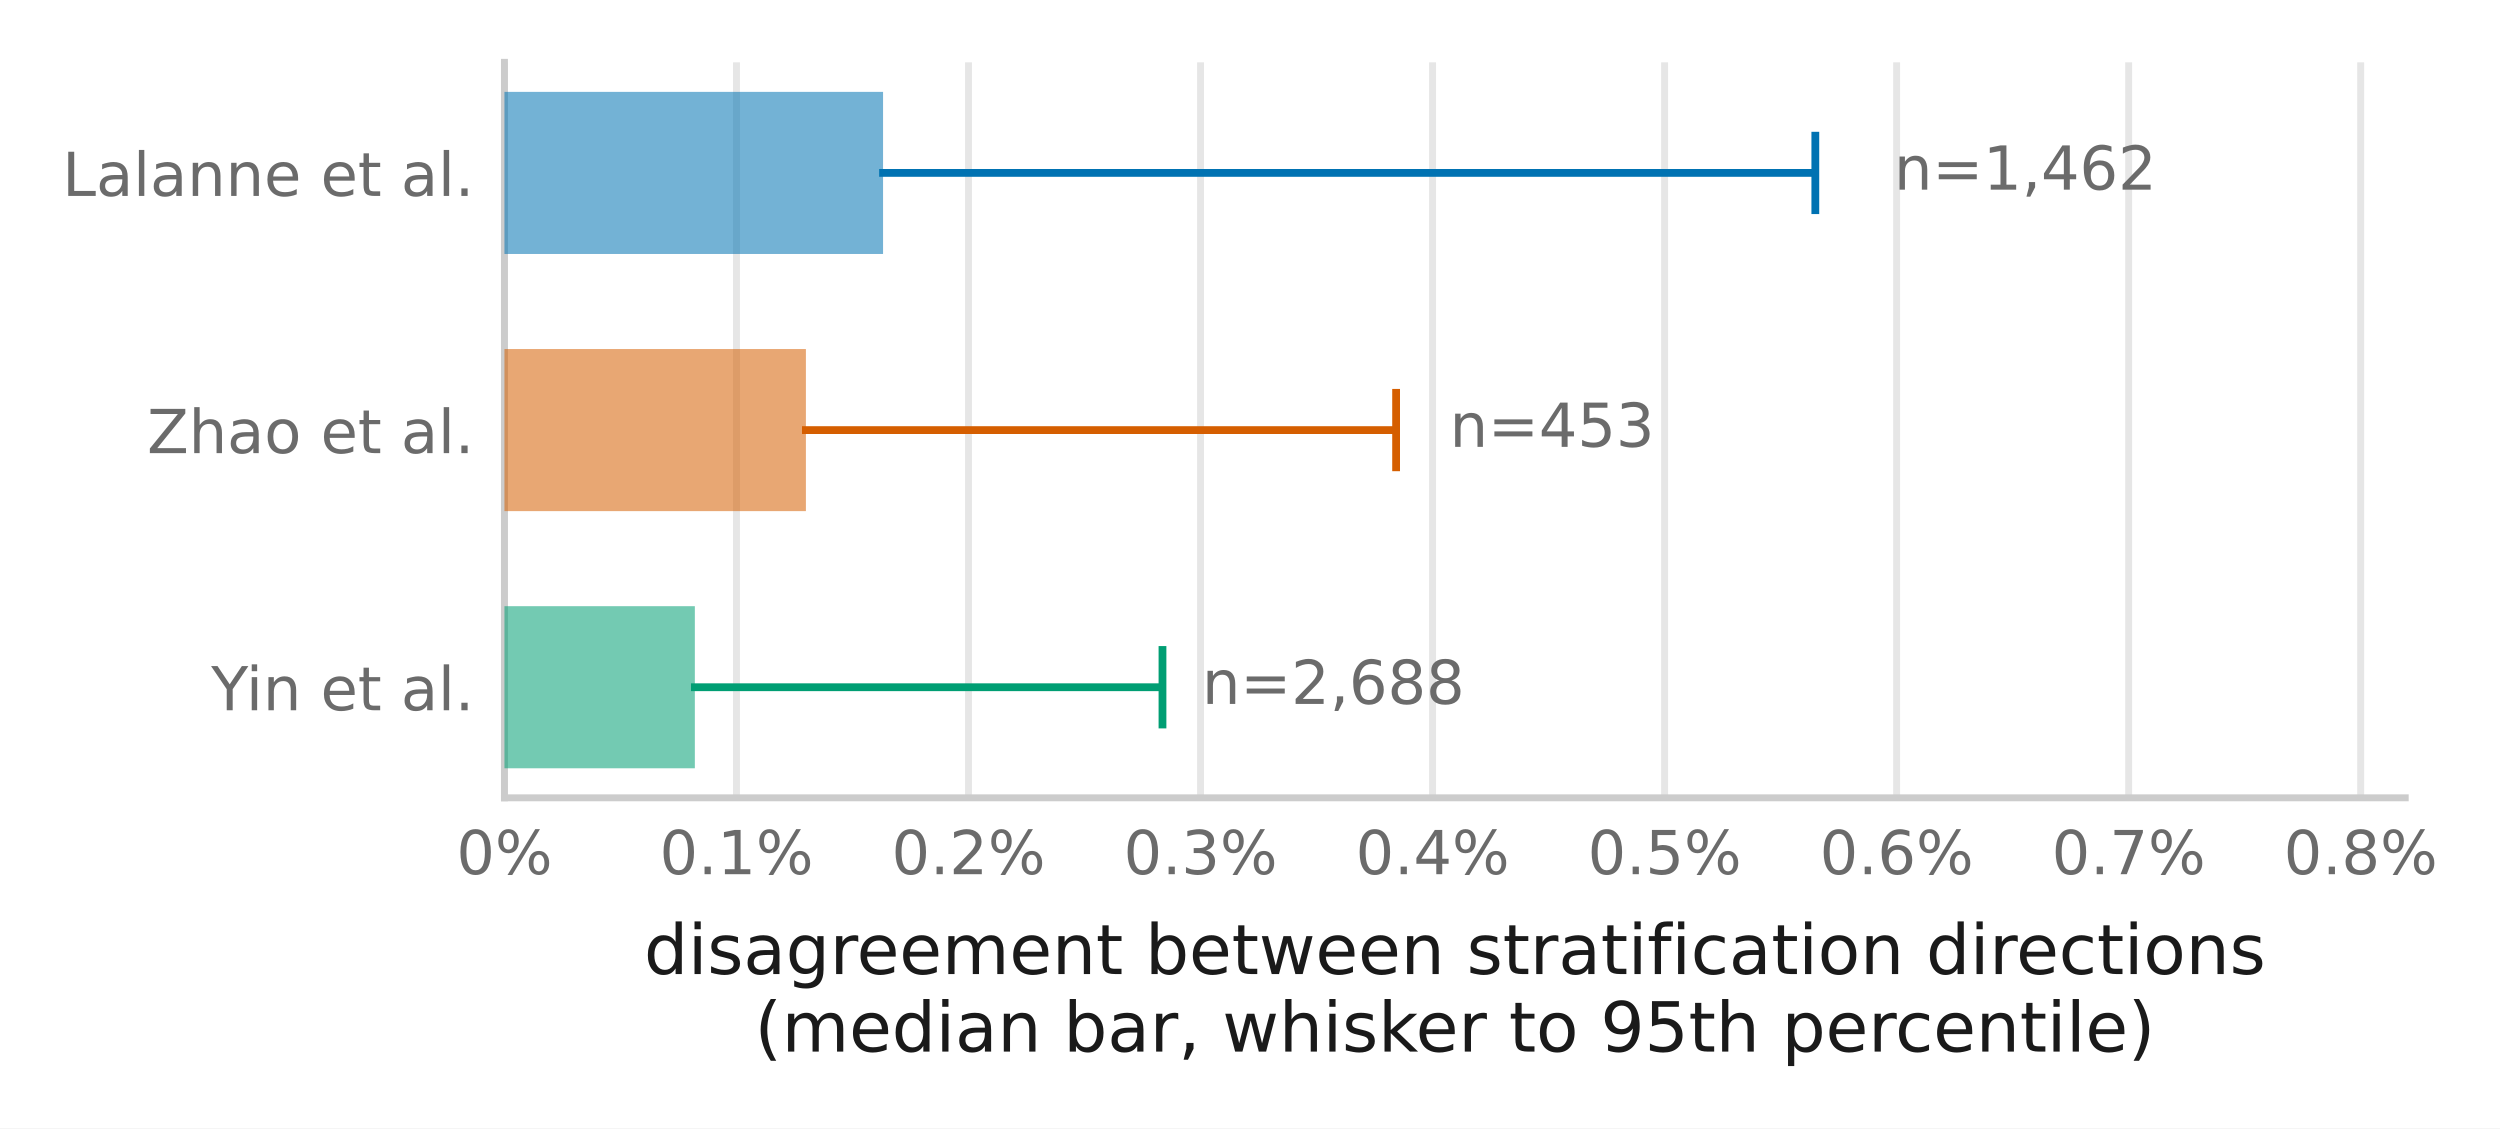
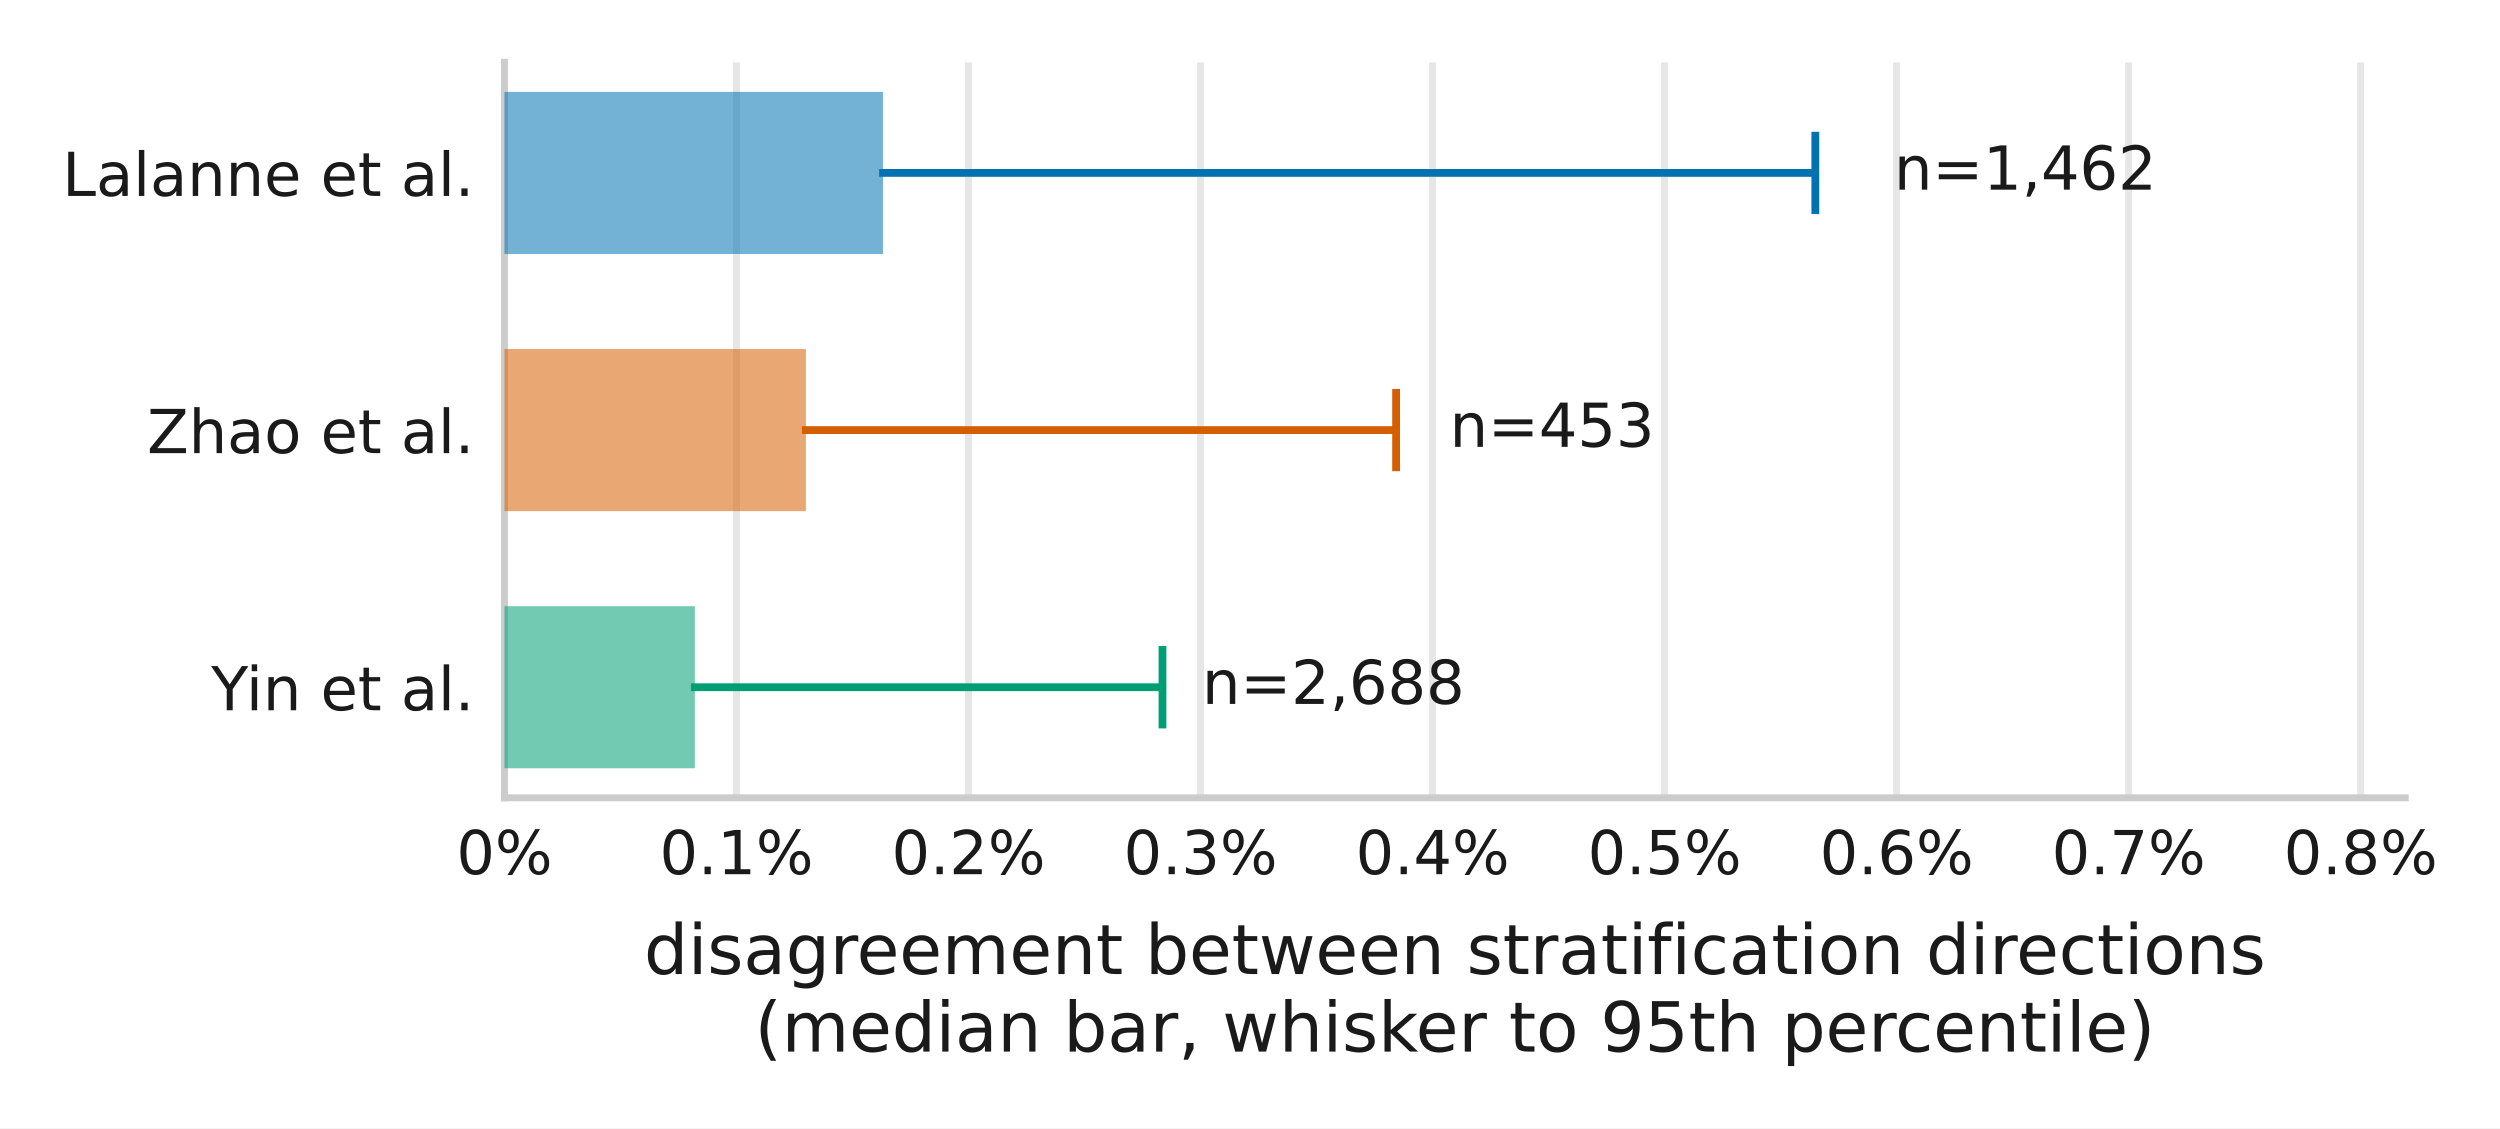
<svg xmlns="http://www.w3.org/2000/svg" width="288.75pt" height="130.323pt" viewBox="0 0 288.75 130.323" version="1.1">
  <defs>
    <style type="text/css">*{stroke-linejoin: round; stroke-linecap: butt}</style>
  </defs>
  <g id="figure_1">
    <g id="patch_1">
      <path d="M 0 130.323  L 288.75 130.323  L 288.75 0  L 0 0  z " style="fill: #ffffff" />
    </g>
    <g id="axes_1">
      <g id="patch_2">
        <path d="M 58.264 92.148  L 277.803 92.148  L 277.803 7.2  L 58.264 7.2  z " style="fill: #ffffff" />
      </g>
      <g id="matplotlib.axis_1">
        <g id="xtick_1">
          <g id="line2d_1">
-             <path d="M 58.264 92.148  L 58.264 7.2  " clip-path="url(#p0fe8c3d58d)" style="fill: none; stroke: #e6e6e6; stroke-width: 0.8; stroke-linecap: square" />
+             <path d="M 58.264 92.148  L 58.264 7.2  " clip-path="url(#pbf62359c91)" style="fill: none; stroke: #e6e6e6; stroke-width: 0.8; stroke-linecap: square" />
          </g>
          <g id="line2d_2" />
          <g id="text_1">
-             <text style="font-size: 7px; font-family: 'DejaVu Sans', 'Bitstream Vera Sans', 'Computer Modern Sans Serif', 'Lucida Grande', 'Verdana', 'Geneva', 'Lucid', 'Arial', 'Helvetica', 'Avant Garde', sans-serif; text-anchor: middle; fill: #6b6b6b" x="58.264" y="100.967" transform="rotate(-0 58.26391 100.9669)">0%</text>
+             <text style="font-size: 7px; font-family: 'DejaVu Sans', 'Bitstream Vera Sans', 'Computer Modern Sans Serif', 'Lucida Grande', 'Verdana', 'Geneva', 'Lucid', 'Arial', 'Helvetica', 'Avant Garde', sans-serif; text-anchor: middle; fill: #1a1a1a" x="58.264" y="100.967" transform="rotate(-0 58.26391 100.9669)">0%</text>
          </g>
        </g>
        <g id="xtick_2">
          <g id="line2d_3">
-             <path d="M 85.063 92.148  L 85.063 7.2  " clip-path="url(#p0fe8c3d58d)" style="fill: none; stroke: #e6e6e6; stroke-width: 0.8; stroke-linecap: square" />
+             <path d="M 85.063 92.148  L 85.063 7.2  " clip-path="url(#pbf62359c91)" style="fill: none; stroke: #e6e6e6; stroke-width: 0.8; stroke-linecap: square" />
          </g>
          <g id="line2d_4" />
          <g id="text_2">
-             <text style="font-size: 7px; font-family: 'DejaVu Sans', 'Bitstream Vera Sans', 'Computer Modern Sans Serif', 'Lucida Grande', 'Verdana', 'Geneva', 'Lucid', 'Arial', 'Helvetica', 'Avant Garde', sans-serif; text-anchor: middle; fill: #6b6b6b" x="85.063" y="100.967" transform="rotate(-0 85.06323 100.9669)">0.1%</text>
+             <text style="font-size: 7px; font-family: 'DejaVu Sans', 'Bitstream Vera Sans', 'Computer Modern Sans Serif', 'Lucida Grande', 'Verdana', 'Geneva', 'Lucid', 'Arial', 'Helvetica', 'Avant Garde', sans-serif; text-anchor: middle; fill: #1a1a1a" x="85.063" y="100.967" transform="rotate(-0 85.06323 100.9669)">0.1%</text>
          </g>
        </g>
        <g id="xtick_3">
          <g id="line2d_5">
-             <path d="M 111.863 92.148  L 111.863 7.2  " clip-path="url(#p0fe8c3d58d)" style="fill: none; stroke: #e6e6e6; stroke-width: 0.8; stroke-linecap: square" />
+             <path d="M 111.863 92.148  L 111.863 7.2  " clip-path="url(#pbf62359c91)" style="fill: none; stroke: #e6e6e6; stroke-width: 0.8; stroke-linecap: square" />
          </g>
          <g id="line2d_6" />
          <g id="text_3">
-             <text style="font-size: 7px; font-family: 'DejaVu Sans', 'Bitstream Vera Sans', 'Computer Modern Sans Serif', 'Lucida Grande', 'Verdana', 'Geneva', 'Lucid', 'Arial', 'Helvetica', 'Avant Garde', sans-serif; text-anchor: middle; fill: #6b6b6b" x="111.863" y="100.967" transform="rotate(-0 111.8626 100.9669)">0.2%</text>
+             <text style="font-size: 7px; font-family: 'DejaVu Sans', 'Bitstream Vera Sans', 'Computer Modern Sans Serif', 'Lucida Grande', 'Verdana', 'Geneva', 'Lucid', 'Arial', 'Helvetica', 'Avant Garde', sans-serif; text-anchor: middle; fill: #1a1a1a" x="111.863" y="100.967" transform="rotate(-0 111.8626 100.9669)">0.2%</text>
          </g>
        </g>
        <g id="xtick_4">
          <g id="line2d_7">
-             <path d="M 138.662 92.148  L 138.662 7.2  " clip-path="url(#p0fe8c3d58d)" style="fill: none; stroke: #e6e6e6; stroke-width: 0.8; stroke-linecap: square" />
+             <path d="M 138.662 92.148  L 138.662 7.2  " clip-path="url(#pbf62359c91)" style="fill: none; stroke: #e6e6e6; stroke-width: 0.8; stroke-linecap: square" />
          </g>
          <g id="line2d_8" />
          <g id="text_4">
-             <text style="font-size: 7px; font-family: 'DejaVu Sans', 'Bitstream Vera Sans', 'Computer Modern Sans Serif', 'Lucida Grande', 'Verdana', 'Geneva', 'Lucid', 'Arial', 'Helvetica', 'Avant Garde', sans-serif; text-anchor: middle; fill: #6b6b6b" x="138.662" y="100.967" transform="rotate(-0 138.6619 100.9669)">0.3%</text>
+             <text style="font-size: 7px; font-family: 'DejaVu Sans', 'Bitstream Vera Sans', 'Computer Modern Sans Serif', 'Lucida Grande', 'Verdana', 'Geneva', 'Lucid', 'Arial', 'Helvetica', 'Avant Garde', sans-serif; text-anchor: middle; fill: #1a1a1a" x="138.662" y="100.967" transform="rotate(-0 138.6619 100.9669)">0.3%</text>
          </g>
        </g>
        <g id="xtick_5">
          <g id="line2d_9">
-             <path d="M 165.461 92.148  L 165.461 7.2  " clip-path="url(#p0fe8c3d58d)" style="fill: none; stroke: #e6e6e6; stroke-width: 0.8; stroke-linecap: square" />
+             <path d="M 165.461 92.148  L 165.461 7.2  " clip-path="url(#pbf62359c91)" style="fill: none; stroke: #e6e6e6; stroke-width: 0.8; stroke-linecap: square" />
          </g>
          <g id="line2d_10" />
          <g id="text_5">
-             <text style="font-size: 7px; font-family: 'DejaVu Sans', 'Bitstream Vera Sans', 'Computer Modern Sans Serif', 'Lucida Grande', 'Verdana', 'Geneva', 'Lucid', 'Arial', 'Helvetica', 'Avant Garde', sans-serif; text-anchor: middle; fill: #6b6b6b" x="165.461" y="100.967" transform="rotate(-0 165.4612 100.9669)">0.4%</text>
+             <text style="font-size: 7px; font-family: 'DejaVu Sans', 'Bitstream Vera Sans', 'Computer Modern Sans Serif', 'Lucida Grande', 'Verdana', 'Geneva', 'Lucid', 'Arial', 'Helvetica', 'Avant Garde', sans-serif; text-anchor: middle; fill: #1a1a1a" x="165.461" y="100.967" transform="rotate(-0 165.4612 100.9669)">0.4%</text>
          </g>
        </g>
        <g id="xtick_6">
          <g id="line2d_11">
-             <path d="M 192.261 92.148  L 192.261 7.2  " clip-path="url(#p0fe8c3d58d)" style="fill: none; stroke: #e6e6e6; stroke-width: 0.8; stroke-linecap: square" />
+             <path d="M 192.261 92.148  L 192.261 7.2  " clip-path="url(#pbf62359c91)" style="fill: none; stroke: #e6e6e6; stroke-width: 0.8; stroke-linecap: square" />
          </g>
          <g id="line2d_12" />
          <g id="text_6">
-             <text style="font-size: 7px; font-family: 'DejaVu Sans', 'Bitstream Vera Sans', 'Computer Modern Sans Serif', 'Lucida Grande', 'Verdana', 'Geneva', 'Lucid', 'Arial', 'Helvetica', 'Avant Garde', sans-serif; text-anchor: middle; fill: #6b6b6b" x="192.261" y="100.967" transform="rotate(-0 192.2605 100.9669)">0.5%</text>
+             <text style="font-size: 7px; font-family: 'DejaVu Sans', 'Bitstream Vera Sans', 'Computer Modern Sans Serif', 'Lucida Grande', 'Verdana', 'Geneva', 'Lucid', 'Arial', 'Helvetica', 'Avant Garde', sans-serif; text-anchor: middle; fill: #1a1a1a" x="192.261" y="100.967" transform="rotate(-0 192.2605 100.9669)">0.5%</text>
          </g>
        </g>
        <g id="xtick_7">
          <g id="line2d_13">
-             <path d="M 219.06 92.148  L 219.06 7.2  " clip-path="url(#p0fe8c3d58d)" style="fill: none; stroke: #e6e6e6; stroke-width: 0.8; stroke-linecap: square" />
+             <path d="M 219.06 92.148  L 219.06 7.2  " clip-path="url(#pbf62359c91)" style="fill: none; stroke: #e6e6e6; stroke-width: 0.8; stroke-linecap: square" />
          </g>
          <g id="line2d_14" />
          <g id="text_7">
-             <text style="font-size: 7px; font-family: 'DejaVu Sans', 'Bitstream Vera Sans', 'Computer Modern Sans Serif', 'Lucida Grande', 'Verdana', 'Geneva', 'Lucid', 'Arial', 'Helvetica', 'Avant Garde', sans-serif; text-anchor: middle; fill: #6b6b6b" x="219.06" y="100.967" transform="rotate(-0 219.0599 100.9669)">0.6%</text>
+             <text style="font-size: 7px; font-family: 'DejaVu Sans', 'Bitstream Vera Sans', 'Computer Modern Sans Serif', 'Lucida Grande', 'Verdana', 'Geneva', 'Lucid', 'Arial', 'Helvetica', 'Avant Garde', sans-serif; text-anchor: middle; fill: #1a1a1a" x="219.06" y="100.967" transform="rotate(-0 219.0599 100.9669)">0.6%</text>
          </g>
        </g>
        <g id="xtick_8">
          <g id="line2d_15">
-             <path d="M 245.859 92.148  L 245.859 7.2  " clip-path="url(#p0fe8c3d58d)" style="fill: none; stroke: #e6e6e6; stroke-width: 0.8; stroke-linecap: square" />
+             <path d="M 245.859 92.148  L 245.859 7.2  " clip-path="url(#pbf62359c91)" style="fill: none; stroke: #e6e6e6; stroke-width: 0.8; stroke-linecap: square" />
          </g>
          <g id="line2d_16" />
          <g id="text_8">
-             <text style="font-size: 7px; font-family: 'DejaVu Sans', 'Bitstream Vera Sans', 'Computer Modern Sans Serif', 'Lucida Grande', 'Verdana', 'Geneva', 'Lucid', 'Arial', 'Helvetica', 'Avant Garde', sans-serif; text-anchor: middle; fill: #6b6b6b" x="245.859" y="100.967" transform="rotate(-0 245.8592 100.9669)">0.7%</text>
+             <text style="font-size: 7px; font-family: 'DejaVu Sans', 'Bitstream Vera Sans', 'Computer Modern Sans Serif', 'Lucida Grande', 'Verdana', 'Geneva', 'Lucid', 'Arial', 'Helvetica', 'Avant Garde', sans-serif; text-anchor: middle; fill: #1a1a1a" x="245.859" y="100.967" transform="rotate(-0 245.8592 100.9669)">0.7%</text>
          </g>
        </g>
        <g id="xtick_9">
          <g id="line2d_17">
-             <path d="M 272.659 92.148  L 272.659 7.2  " clip-path="url(#p0fe8c3d58d)" style="fill: none; stroke: #e6e6e6; stroke-width: 0.8; stroke-linecap: square" />
+             <path d="M 272.659 92.148  L 272.659 7.2  " clip-path="url(#pbf62359c91)" style="fill: none; stroke: #e6e6e6; stroke-width: 0.8; stroke-linecap: square" />
          </g>
          <g id="line2d_18" />
          <g id="text_9">
-             <text style="font-size: 7px; font-family: 'DejaVu Sans', 'Bitstream Vera Sans', 'Computer Modern Sans Serif', 'Lucida Grande', 'Verdana', 'Geneva', 'Lucid', 'Arial', 'Helvetica', 'Avant Garde', sans-serif; text-anchor: middle; fill: #6b6b6b" x="272.659" y="100.967" transform="rotate(-0 272.6585 100.9669)">0.8%</text>
+             <text style="font-size: 7px; font-family: 'DejaVu Sans', 'Bitstream Vera Sans', 'Computer Modern Sans Serif', 'Lucida Grande', 'Verdana', 'Geneva', 'Lucid', 'Arial', 'Helvetica', 'Avant Garde', sans-serif; text-anchor: middle; fill: #1a1a1a" x="272.659" y="100.967" transform="rotate(-0 272.6585 100.9669)">0.8%</text>
          </g>
        </g>
        <g id="text_10">
          <text style="font-size: 8px; font-family: 'DejaVu Sans', 'Bitstream Vera Sans', 'Computer Modern Sans Serif', 'Lucida Grande', 'Verdana', 'Geneva', 'Lucid', 'Arial', 'Helvetica', 'Avant Garde', sans-serif; fill: #1a1a1a" transform="translate(74.38948 112.5014)">disagreement between stratification directions</text>
          <text style="font-size: 8px; font-family: 'DejaVu Sans', 'Bitstream Vera Sans', 'Computer Modern Sans Serif', 'Lucida Grande', 'Verdana', 'Geneva', 'Lucid', 'Arial', 'Helvetica', 'Avant Garde', sans-serif; fill: #1a1a1a" transform="translate(87.16573 121.4597)">(median bar, whisker to 95th percentile)</text>
        </g>
      </g>
      <g id="matplotlib.axis_2">
        <g id="ytick_1">
          <g id="line2d_19" />
          <g id="text_11">
-             <text style="font-size: 7px; font-family: 'DejaVu Sans', 'Bitstream Vera Sans', 'Computer Modern Sans Serif', 'Lucida Grande', 'Verdana', 'Geneva', 'Lucid', 'Arial', 'Helvetica', 'Avant Garde', sans-serif; text-anchor: end; fill: #6b6b6b" x="54.764" y="82.036" transform="rotate(-0 54.76391 82.03555)">Yin et al.</text>
+             <text style="font-size: 7px; font-family: 'DejaVu Sans', 'Bitstream Vera Sans', 'Computer Modern Sans Serif', 'Lucida Grande', 'Verdana', 'Geneva', 'Lucid', 'Arial', 'Helvetica', 'Avant Garde', sans-serif; text-anchor: end; fill: #1a1a1a" x="54.764" y="82.036" transform="rotate(-0 54.76391 82.03555)">Yin et al.</text>
          </g>
        </g>
        <g id="ytick_2">
          <g id="line2d_20" />
          <g id="text_12">
-             <text style="font-size: 7px; font-family: 'DejaVu Sans', 'Bitstream Vera Sans', 'Computer Modern Sans Serif', 'Lucida Grande', 'Verdana', 'Geneva', 'Lucid', 'Arial', 'Helvetica', 'Avant Garde', sans-serif; text-anchor: end; fill: #6b6b6b" x="54.764" y="52.333" transform="rotate(-0 54.76391 52.33345)">Zhao et al.</text>
+             <text style="font-size: 7px; font-family: 'DejaVu Sans', 'Bitstream Vera Sans', 'Computer Modern Sans Serif', 'Lucida Grande', 'Verdana', 'Geneva', 'Lucid', 'Arial', 'Helvetica', 'Avant Garde', sans-serif; text-anchor: end; fill: #1a1a1a" x="54.764" y="52.333" transform="rotate(-0 54.76391 52.33345)">Zhao et al.</text>
          </g>
        </g>
        <g id="ytick_3">
          <g id="line2d_21" />
          <g id="text_13">
-             <text style="font-size: 7px; font-family: 'DejaVu Sans', 'Bitstream Vera Sans', 'Computer Modern Sans Serif', 'Lucida Grande', 'Verdana', 'Geneva', 'Lucid', 'Arial', 'Helvetica', 'Avant Garde', sans-serif; text-anchor: end; fill: #6b6b6b" x="54.764" y="22.631" transform="rotate(-0 54.76391 22.63135)">Lalanne et al.</text>
+             <text style="font-size: 7px; font-family: 'DejaVu Sans', 'Bitstream Vera Sans', 'Computer Modern Sans Serif', 'Lucida Grande', 'Verdana', 'Geneva', 'Lucid', 'Arial', 'Helvetica', 'Avant Garde', sans-serif; text-anchor: end; fill: #1a1a1a" x="54.764" y="22.631" transform="rotate(-0 54.76391 22.63135)">Lalanne et al.</text>
          </g>
        </g>
      </g>
      <g id="patch_3">
        <path d="M 58.264 92.148  L 58.264 7.2  " style="fill: none; stroke: #cccccc; stroke-width: 0.8; stroke-linejoin: miter; stroke-linecap: square" />
      </g>
      <g id="patch_4">
        <path d="M 58.264 92.148  L 277.803 92.148  " style="fill: none; stroke: #cccccc; stroke-width: 0.8; stroke-linejoin: miter; stroke-linecap: square" />
      </g>
      <g id="patch_5">
-         <path d="M 58.264 88.287  L 79.805 88.287  L 79.805 70.465  L 58.264 70.465  z " clip-path="url(#p0fe8c3d58d)" style="fill: #009e73; opacity: 0.55; stroke: #009e73; stroke-width: 0.9; stroke-linejoin: miter" />
+         <path d="M 58.264 88.287  L 79.805 88.287  L 79.805 70.465  L 58.264 70.465  z " clip-path="url(#pbf62359c91)" style="fill: #009e73; opacity: 0.55; stroke: #009e73; stroke-width: 0.9; stroke-linejoin: miter" />
      </g>
      <g id="patch_6">
-         <path d="M 58.264 58.585  L 92.631 58.585  L 92.631 40.763  L 58.264 40.763  z " clip-path="url(#p0fe8c3d58d)" style="fill: #d55e00; opacity: 0.55; stroke: #d55e00; stroke-width: 0.9; stroke-linejoin: miter" />
+         <path d="M 58.264 58.585  L 92.631 58.585  L 92.631 40.763  L 58.264 40.763  z " clip-path="url(#pbf62359c91)" style="fill: #d55e00; opacity: 0.55; stroke: #d55e00; stroke-width: 0.9; stroke-linejoin: miter" />
      </g>
      <g id="patch_7">
-         <path d="M 58.264 28.883  L 101.543 28.883  L 101.543 11.061  L 58.264 11.061  z " clip-path="url(#p0fe8c3d58d)" style="fill: #0072b2; opacity: 0.55; stroke: #0072b2; stroke-width: 0.9; stroke-linejoin: miter" />
+         <path d="M 58.264 28.883  L 101.543 28.883  L 101.543 11.061  L 58.264 11.061  z " clip-path="url(#pbf62359c91)" style="fill: #0072b2; opacity: 0.55; stroke: #0072b2; stroke-width: 0.9; stroke-linejoin: miter" />
      </g>
      <g id="text_14">
-         <text style="font-size: 7px; font-family: 'DejaVu Sans', 'Bitstream Vera Sans', 'Computer Modern Sans Serif', 'Lucida Grande', 'Verdana', 'Geneva', 'Lucid', 'Arial', 'Helvetica', 'Avant Garde', sans-serif; text-anchor: start; fill: #6b6b6b" x="138.828" y="81.308" transform="rotate(-0 138.8275 81.30766)">n=2,688</text>
+         <text style="font-size: 7px; font-family: 'DejaVu Sans', 'Bitstream Vera Sans', 'Computer Modern Sans Serif', 'Lucida Grande', 'Verdana', 'Geneva', 'Lucid', 'Arial', 'Helvetica', 'Avant Garde', sans-serif; text-anchor: start; fill: #1a1a1a" x="138.828" y="81.308" transform="rotate(-0 138.8275 81.30766)">n=2,688</text>
      </g>
      <g id="text_15">
-         <text style="font-size: 7px; font-family: 'DejaVu Sans', 'Bitstream Vera Sans', 'Computer Modern Sans Serif', 'Lucida Grande', 'Verdana', 'Geneva', 'Lucid', 'Arial', 'Helvetica', 'Avant Garde', sans-serif; text-anchor: start; fill: #6b6b6b" x="167.43" y="51.606" transform="rotate(-0 167.4297 51.60556)">n=453</text>
+         <text style="font-size: 7px; font-family: 'DejaVu Sans', 'Bitstream Vera Sans', 'Computer Modern Sans Serif', 'Lucida Grande', 'Verdana', 'Geneva', 'Lucid', 'Arial', 'Helvetica', 'Avant Garde', sans-serif; text-anchor: start; fill: #1a1a1a" x="167.43" y="51.606" transform="rotate(-0 167.4297 51.60556)">n=453</text>
      </g>
      <g id="text_16">
-         <text style="font-size: 7px; font-family: 'DejaVu Sans', 'Bitstream Vera Sans', 'Computer Modern Sans Serif', 'Lucida Grande', 'Verdana', 'Geneva', 'Lucid', 'Arial', 'Helvetica', 'Avant Garde', sans-serif; text-anchor: start; fill: #6b6b6b" x="218.754" y="21.903" transform="rotate(-0 218.7542 21.90347)">n=1,462</text>
+         <text style="font-size: 7px; font-family: 'DejaVu Sans', 'Bitstream Vera Sans', 'Computer Modern Sans Serif', 'Lucida Grande', 'Verdana', 'Geneva', 'Lucid', 'Arial', 'Helvetica', 'Avant Garde', sans-serif; text-anchor: start; fill: #1a1a1a" x="218.754" y="21.903" transform="rotate(-0 218.7542 21.90347)">n=1,462</text>
      </g>
      <g id="LineCollection_1">
-         <path d="M 79.805 79.376  L 134.267 79.376  " clip-path="url(#p0fe8c3d58d)" style="fill: none; stroke: #009e73; stroke-width: 0.9" />
+         <path d="M 79.805 79.376  L 134.267 79.376  " clip-path="url(#pbf62359c91)" style="fill: none; stroke: #009e73; stroke-width: 0.9" />
      </g>
      <g id="LineCollection_2">
-         <path d="M 134.267 84.128  L 134.267 74.624  " clip-path="url(#p0fe8c3d58d)" style="fill: none; stroke: #009e73; stroke-width: 0.9" />
+         <path d="M 134.267 84.128  L 134.267 74.624  " clip-path="url(#pbf62359c91)" style="fill: none; stroke: #009e73; stroke-width: 0.9" />
      </g>
      <g id="LineCollection_3">
-         <path d="M 92.631 49.674  L 161.25 49.674  " clip-path="url(#p0fe8c3d58d)" style="fill: none; stroke: #d55e00; stroke-width: 0.9" />
+         <path d="M 92.631 49.674  L 161.25 49.674  " clip-path="url(#pbf62359c91)" style="fill: none; stroke: #d55e00; stroke-width: 0.9" />
      </g>
      <g id="LineCollection_4">
-         <path d="M 161.25 54.426  L 161.25 44.922  " clip-path="url(#p0fe8c3d58d)" style="fill: none; stroke: #d55e00; stroke-width: 0.9" />
+         <path d="M 161.25 54.426  L 161.25 44.922  " clip-path="url(#pbf62359c91)" style="fill: none; stroke: #d55e00; stroke-width: 0.9" />
      </g>
      <g id="LineCollection_5">
-         <path d="M 101.543 19.972  L 209.67 19.972  " clip-path="url(#p0fe8c3d58d)" style="fill: none; stroke: #0072b2; stroke-width: 0.9" />
+         <path d="M 101.543 19.972  L 209.67 19.972  " clip-path="url(#pbf62359c91)" style="fill: none; stroke: #0072b2; stroke-width: 0.9" />
      </g>
      <g id="LineCollection_6">
-         <path d="M 209.67 24.724  L 209.67 15.22  " clip-path="url(#p0fe8c3d58d)" style="fill: none; stroke: #0072b2; stroke-width: 0.9" />
+         <path d="M 209.67 24.724  L 209.67 15.22  " clip-path="url(#pbf62359c91)" style="fill: none; stroke: #0072b2; stroke-width: 0.9" />
      </g>
    </g>
  </g>
  <defs>
-     <clipPath id="p0fe8c3d58d">
+     <clipPath id="pbf62359c91">
      <rect x="58.264" y="7.2" width="219.539" height="84.948" />
    </clipPath>
  </defs>
</svg>
